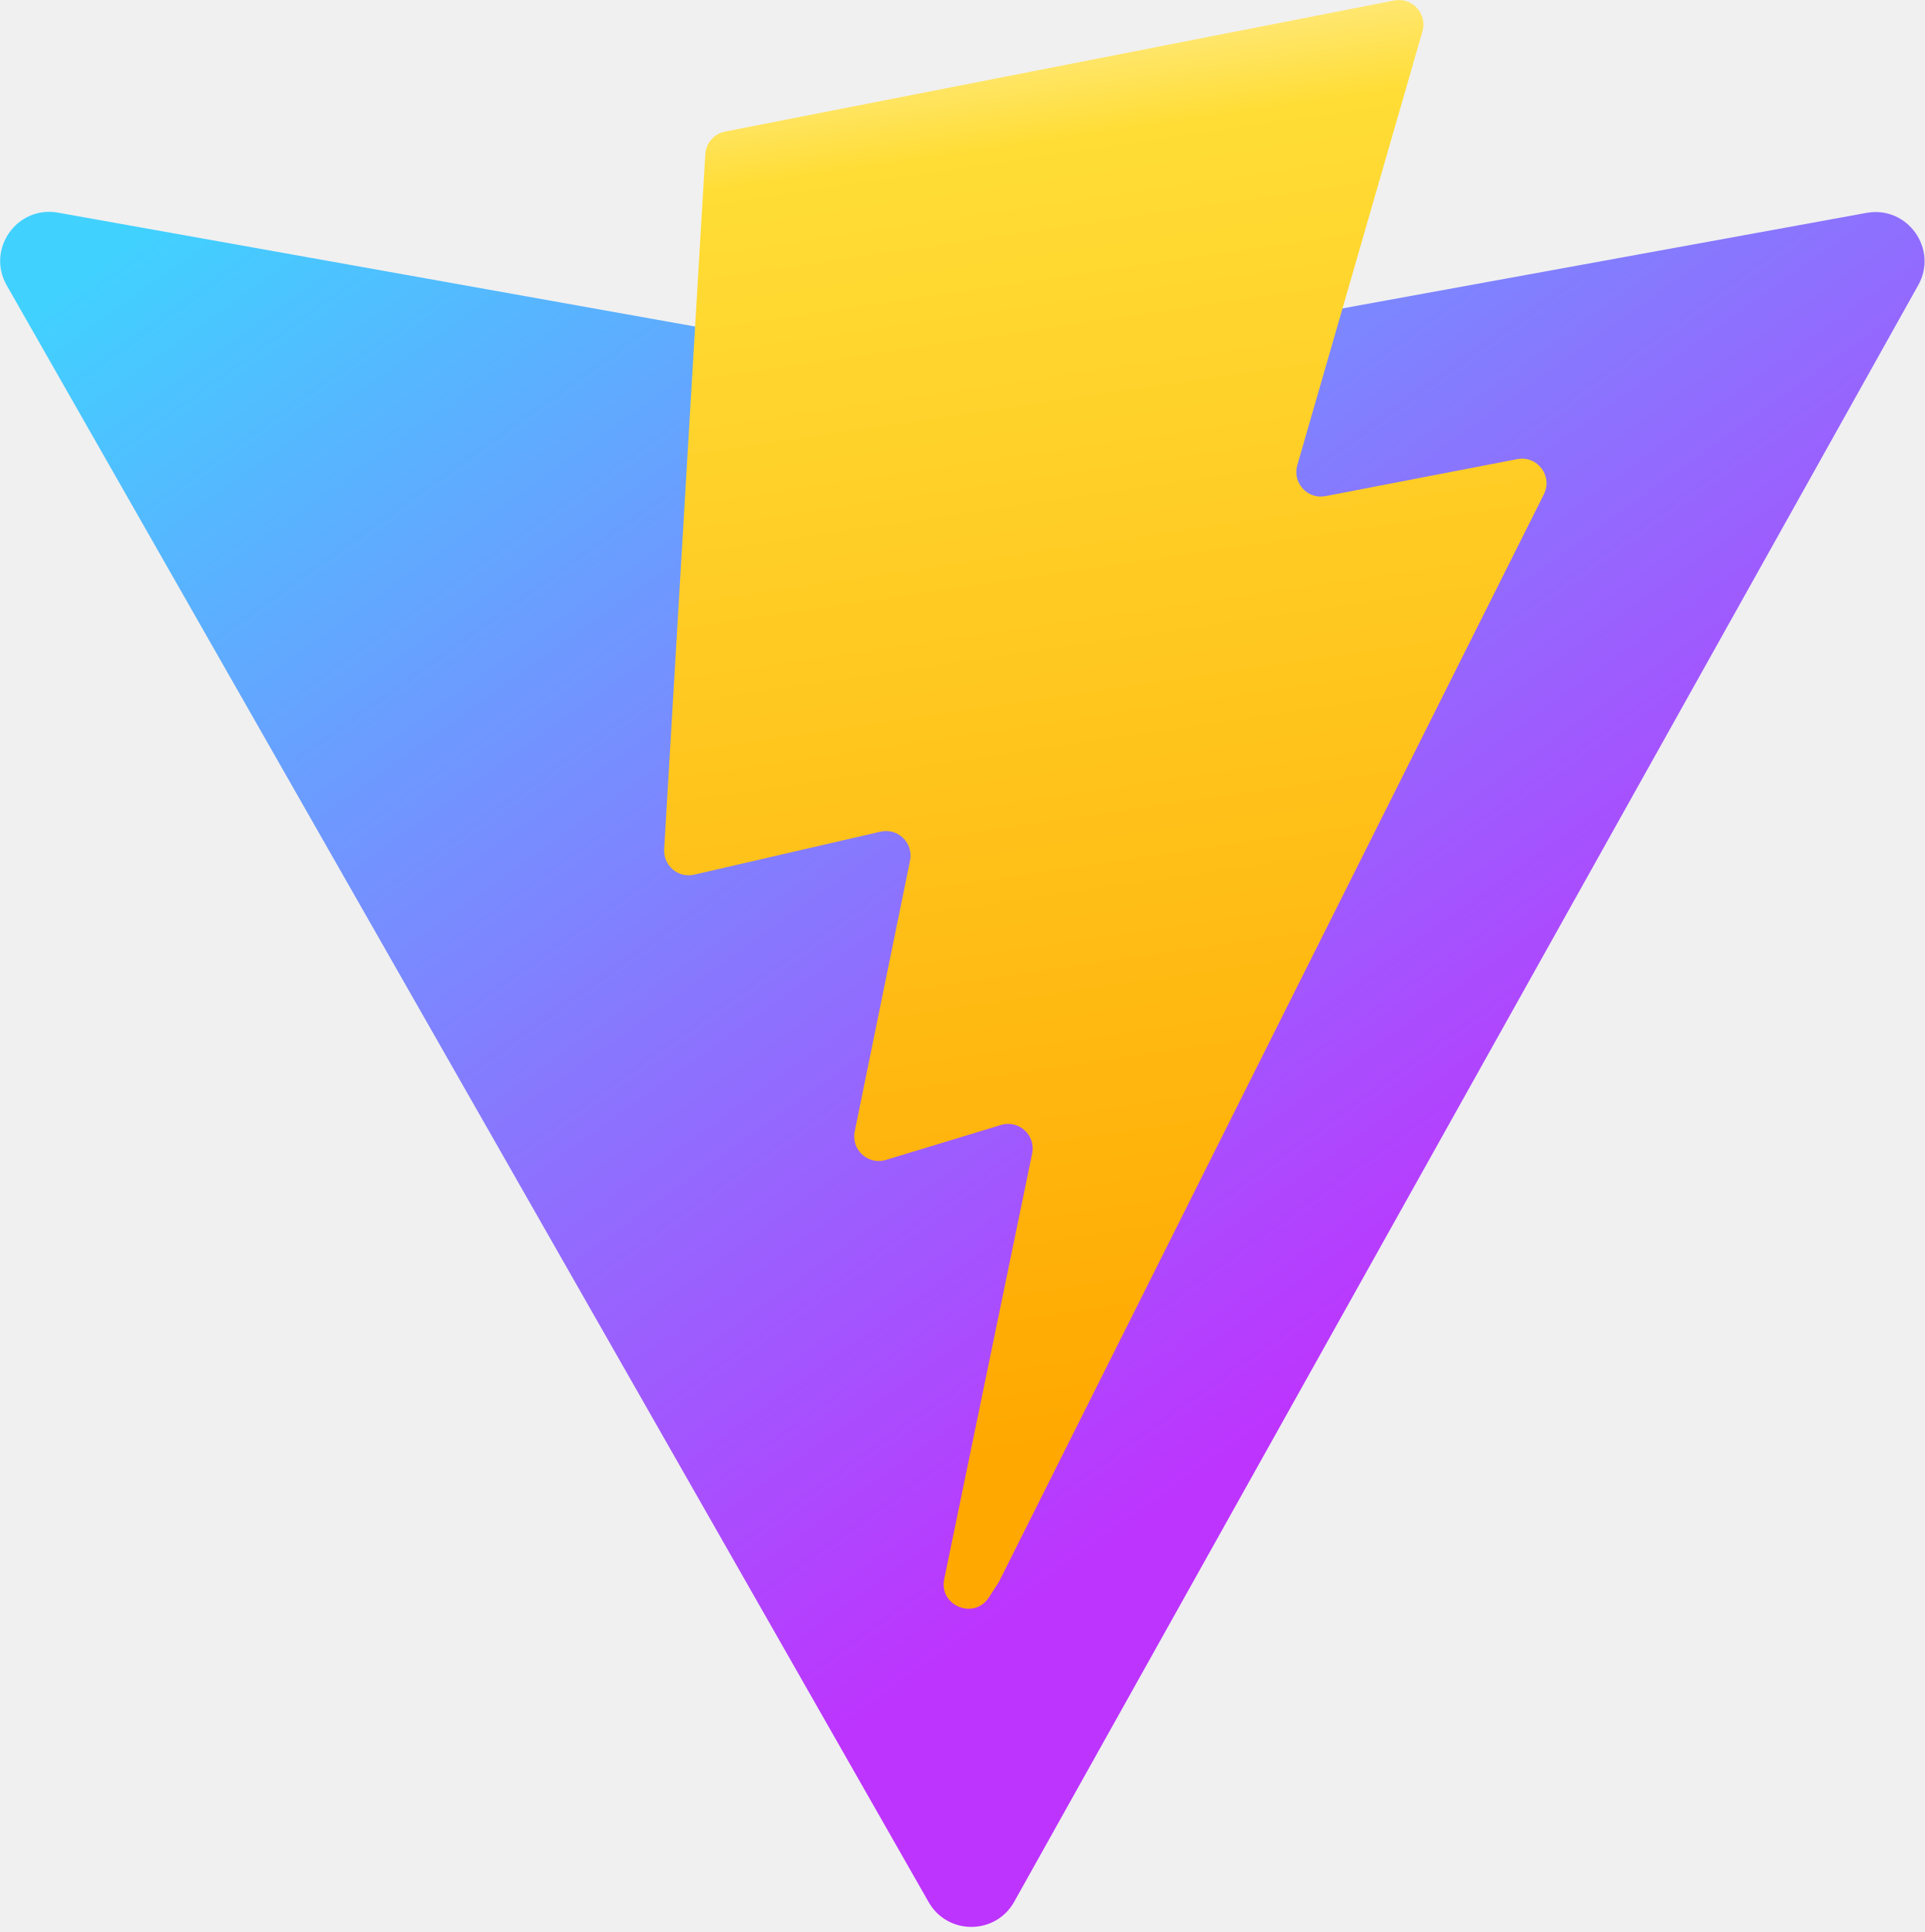
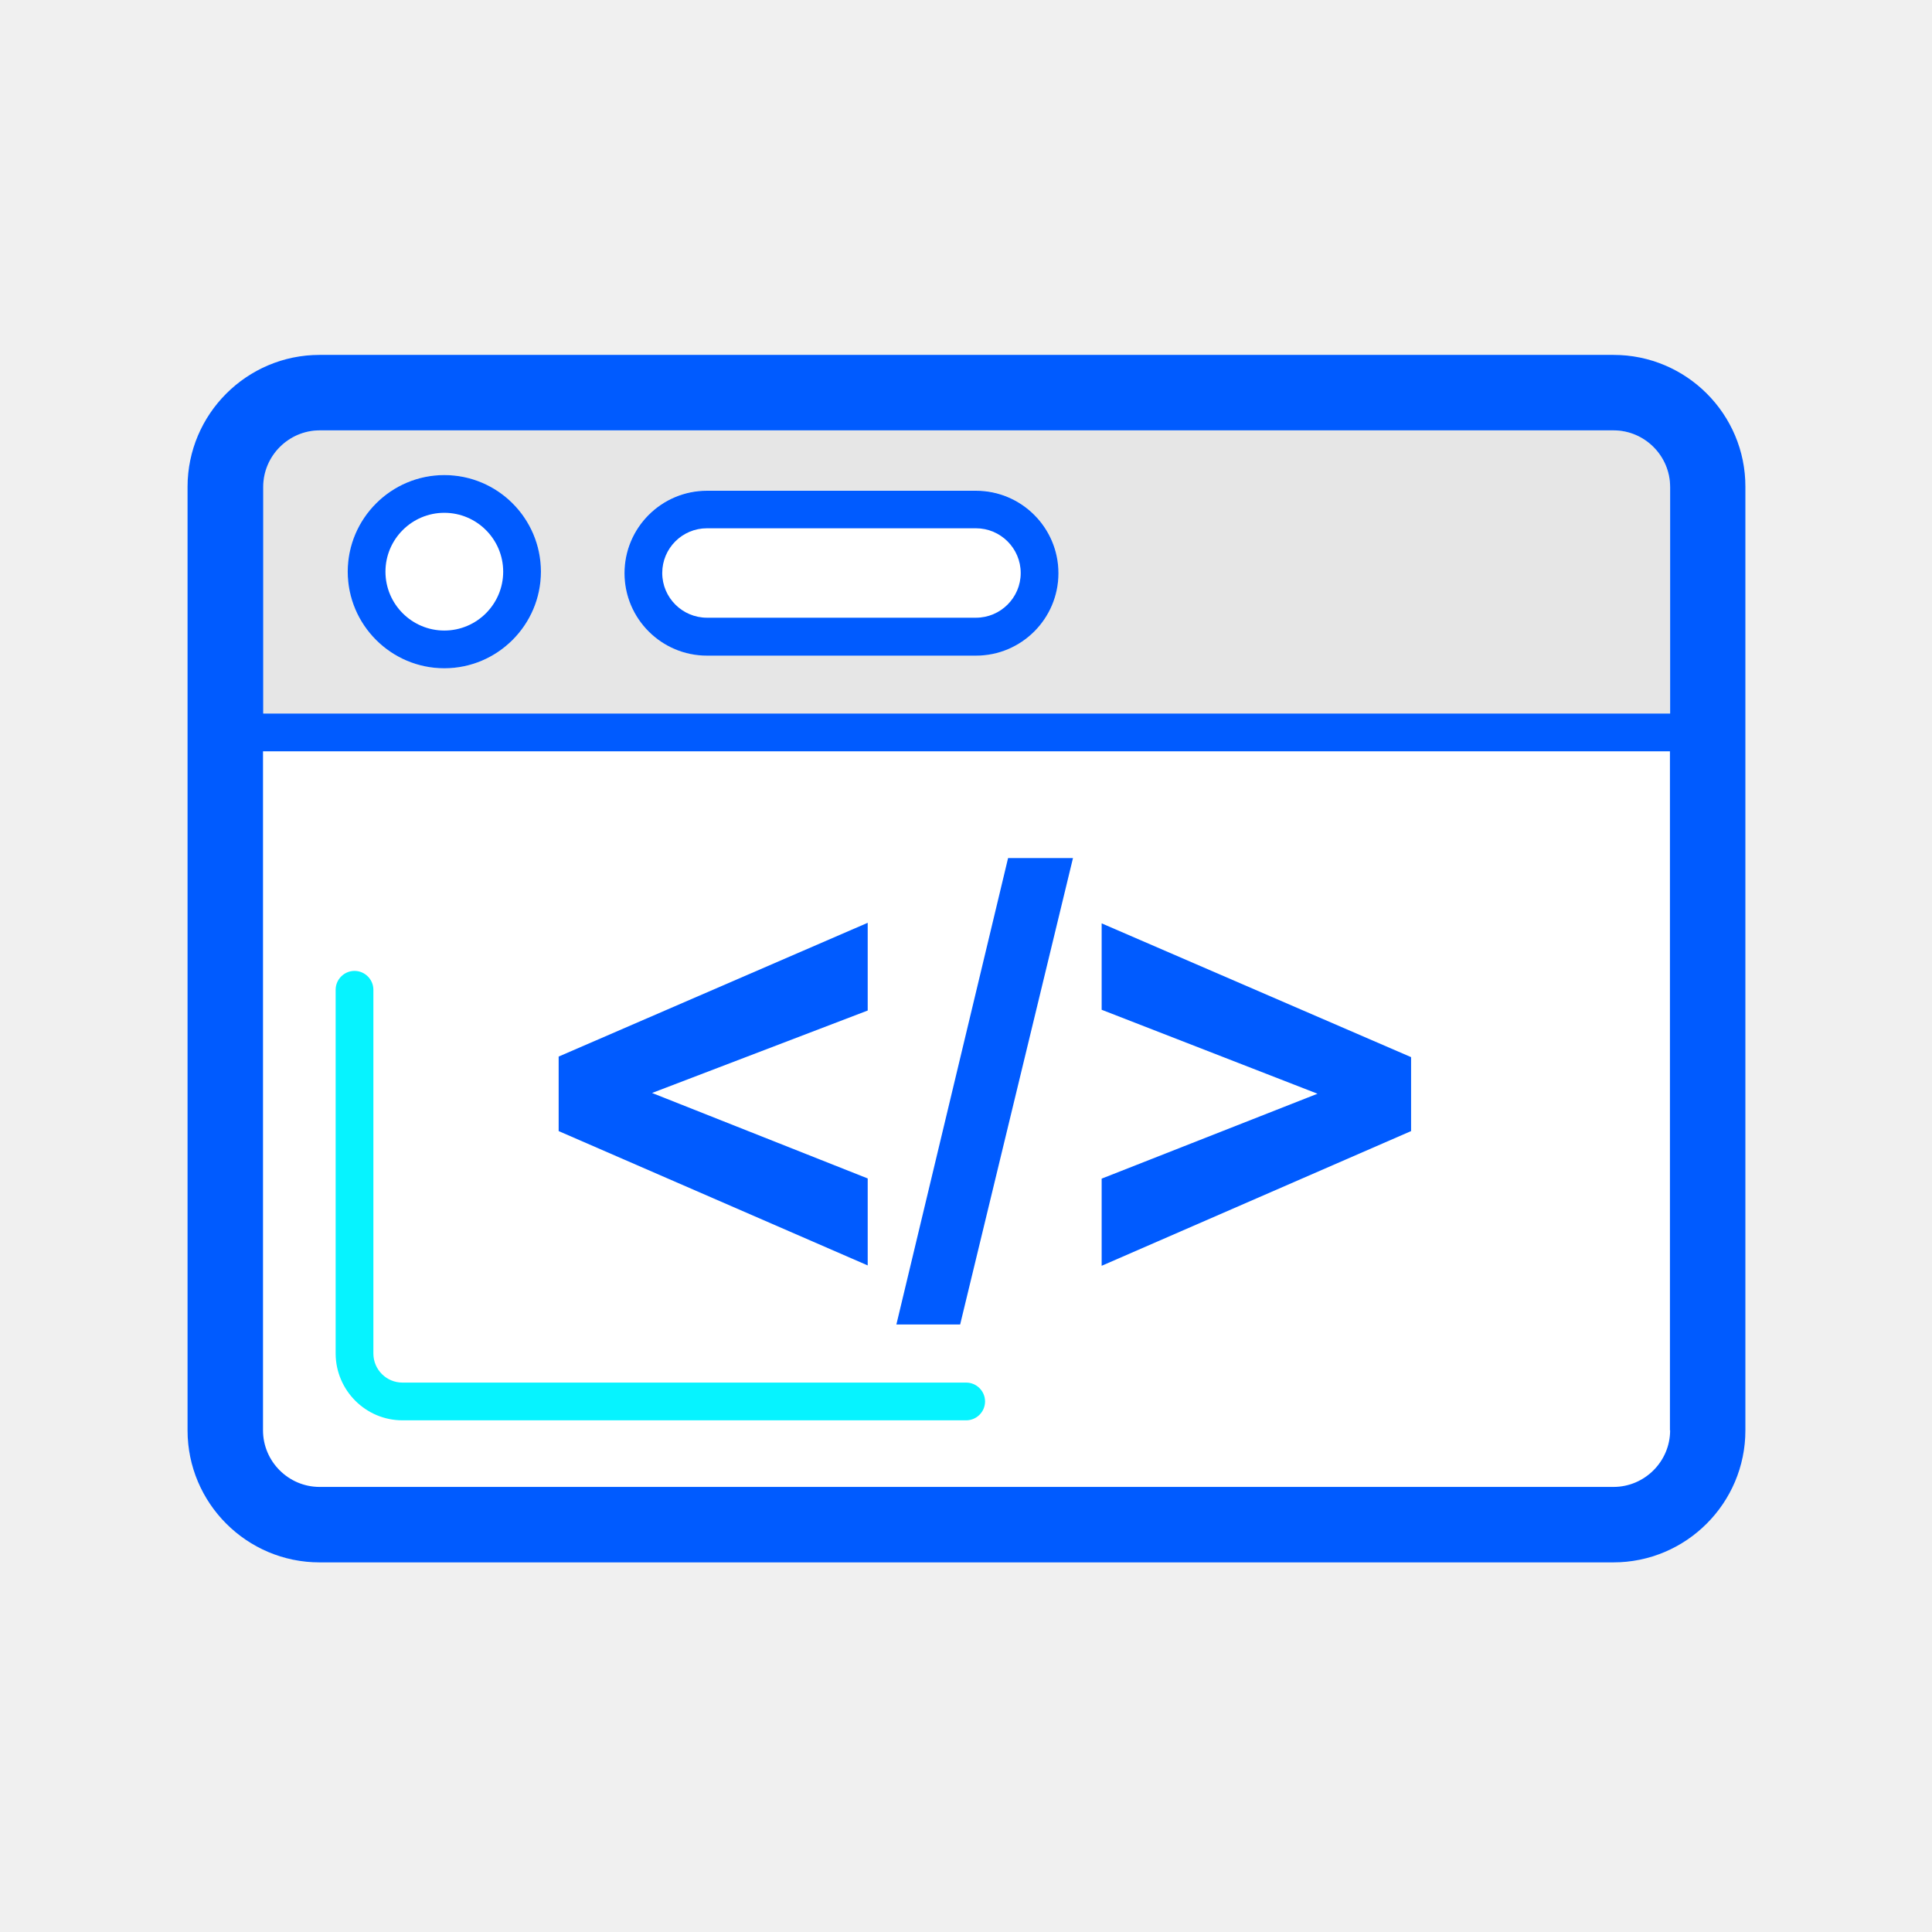
- <svg xmlns="http://www.w3.org/2000/svg" aria-hidden="true" role="img" class="iconify iconify--logos" width="31.88" height="32" preserveAspectRatio="xMidYMid meet" viewBox="0 0 256 257">
-   <defs>
-     <linearGradient id="IconifyId1813088fe1fbc01fb466" x1="-.828%" x2="57.636%" y1="7.652%" y2="78.411%">
-       <stop offset="0%" stop-color="#41D1FF" />
-       <stop offset="100%" stop-color="#BD34FE" />
-     </linearGradient>
-     <linearGradient id="IconifyId1813088fe1fbc01fb467" x1="43.376%" x2="50.316%" y1="2.242%" y2="89.03%">
-       <stop offset="0%" stop-color="#FFEA83" />
-       <stop offset="8.333%" stop-color="#FFDD35" />
-       <stop offset="100%" stop-color="#FFA800" />
-     </linearGradient>
-   </defs>
-   <path fill="url(#IconifyId1813088fe1fbc01fb466)" d="M255.153 37.938L134.897 252.976c-2.483 4.44-8.862 4.466-11.382.048L.875 37.958c-2.746-4.814 1.371-10.646 6.827-9.67l120.385 21.517a6.537 6.537 0 0 0 2.322-.004l117.867-21.483c5.438-.991 9.574 4.796 6.877 9.62Z" />
-   <path fill="url(#IconifyId1813088fe1fbc01fb467)" d="M185.432.063L96.44 17.501a3.268 3.268 0 0 0-2.634 3.014l-5.474 92.456a3.268 3.268 0 0 0 3.997 3.378l24.777-5.718c2.318-.535 4.413 1.507 3.936 3.838l-7.361 36.047c-.495 2.426 1.782 4.5 4.151 3.78l15.304-4.649c2.372-.72 4.652 1.36 4.15 3.788l-11.698 56.621c-.732 3.542 3.979 5.473 5.943 2.437l1.313-2.028l72.516-144.72c1.215-2.423-.88-5.186-3.54-4.672l-25.505 4.922c-2.396.462-4.435-1.77-3.759-4.114l16.646-57.705c.677-2.35-1.37-4.583-3.769-4.113Z" />
+ <svg xmlns="http://www.w3.org/2000/svg" width="800px" height="800px" viewBox="0 0 1024 1024" class="icon" version="1.1">
+   <path d="M854.7 828.1H169.9c-38.9 0-70.5-31.6-70.5-70.5v-499c0-38.9 31.6-70.5 70.5-70.5h684.7c38.9 0 70.5 31.6 70.5 70.5v499c0.1 38.9-31.5 70.5-70.4 70.5z" fill="#FFFFFF" />
+   <path d="M885.2 258.1c0-16.5-13.5-30-30-30H169.4c-16.5 0-30 13.5-30 30v120.1h745.7V258.1z m-649.7 96.1c-28.2 0-51.2-23-51.2-51.2s23-51.2 51.2-51.2 51.2 23 51.2 51.2-22.9 51.2-51.2 51.2z m281.8-6.8H374.7c-24.1 0-43.7-19.6-43.7-43.7s19.6-43.7 43.7-43.7h142.6c24.1 0 43.7 19.6 43.7 43.7s-19.6 43.7-43.7 43.7z" fill="#E6E6E6" />
+   <path d="M213.3 752.8h298.8c5.5 0 10-4.5 10-10s-4.5-10-10-10H213.3c-8.5 0-15.4-6.9-15.4-15.4V524.6c0-5.5-4.5-10-10-10s-10 4.5-10 10v192.9c0.1 19.4 15.9 35.3 35.4 35.3z" fill="#06F3FF" />
+   <path d="M235.5 271.8c-17.2 0-31.2 14-31.2 31.2s14 31.2 31.2 31.2 31.2-14 31.2-31.2-14-31.2-31.2-31.2z" fill="#FFFFFF" />
+   <path d="M235.5 251.8c-28.2 0-51.2 23-51.2 51.2s23 51.2 51.2 51.2 51.2-23 51.2-51.2-22.9-51.2-51.2-51.2z m0 82.4c-17.2 0-31.2-14-31.2-31.2s14-31.2 31.2-31.2 31.2 14 31.2 31.2-14 31.2-31.2 31.2z" fill="#005BFF" />
+   <path d="M517.3 280.1H374.7c-13 0-23.7 10.6-23.7 23.7s10.6 23.7 23.7 23.7h142.6c13 0 23.7-10.6 23.7-23.7s-10.7-23.7-23.7-23.7z" fill="#FFFFFF" />
+   <path d="M517.3 260.1H374.7c-24.1 0-43.7 19.6-43.7 43.7s19.6 43.7 43.7 43.7h142.6c24.1 0 43.7-19.6 43.7-43.7s-19.6-43.7-43.7-43.7z m0 67.3H374.7c-13 0-23.7-10.6-23.7-23.7s10.6-23.7 23.7-23.7h142.6c13 0 23.7 10.6 23.7 23.7s-10.7 23.7-23.7 23.7z" fill="#005BFF" />
+   <path d="M855.2 188.1H169.4c-38.6 0-70 31.4-70 70v500c0 38.6 31.4 70 70 70h685.7c38.6 0 70-31.4 70-70v-500c0.1-38.6-31.3-70-69.9-70z m30 570c0 16.5-13.5 30-30 30H169.4c-16.5 0-30-13.5-30-30V398.2h745.7v359.9z m0-379.9H139.5V258.1c0-16.5 13.5-30 30-30h685.7c16.5 0 30 13.5 30 30v120.1z" fill="#005BFF" />
+   <path d="M459.9 624.6l-114.3-45.3 114.3-43.7v-46.5L296.1 560v39.5l163.8 71.2zM568.7 454.8h-34.4L475.1 702h33.8zM747.9 560.3l-164-70.9v45.8l114.4 44.5-114.4 45v46.2l164-71.4z" fill="#005BFF" />
</svg>
